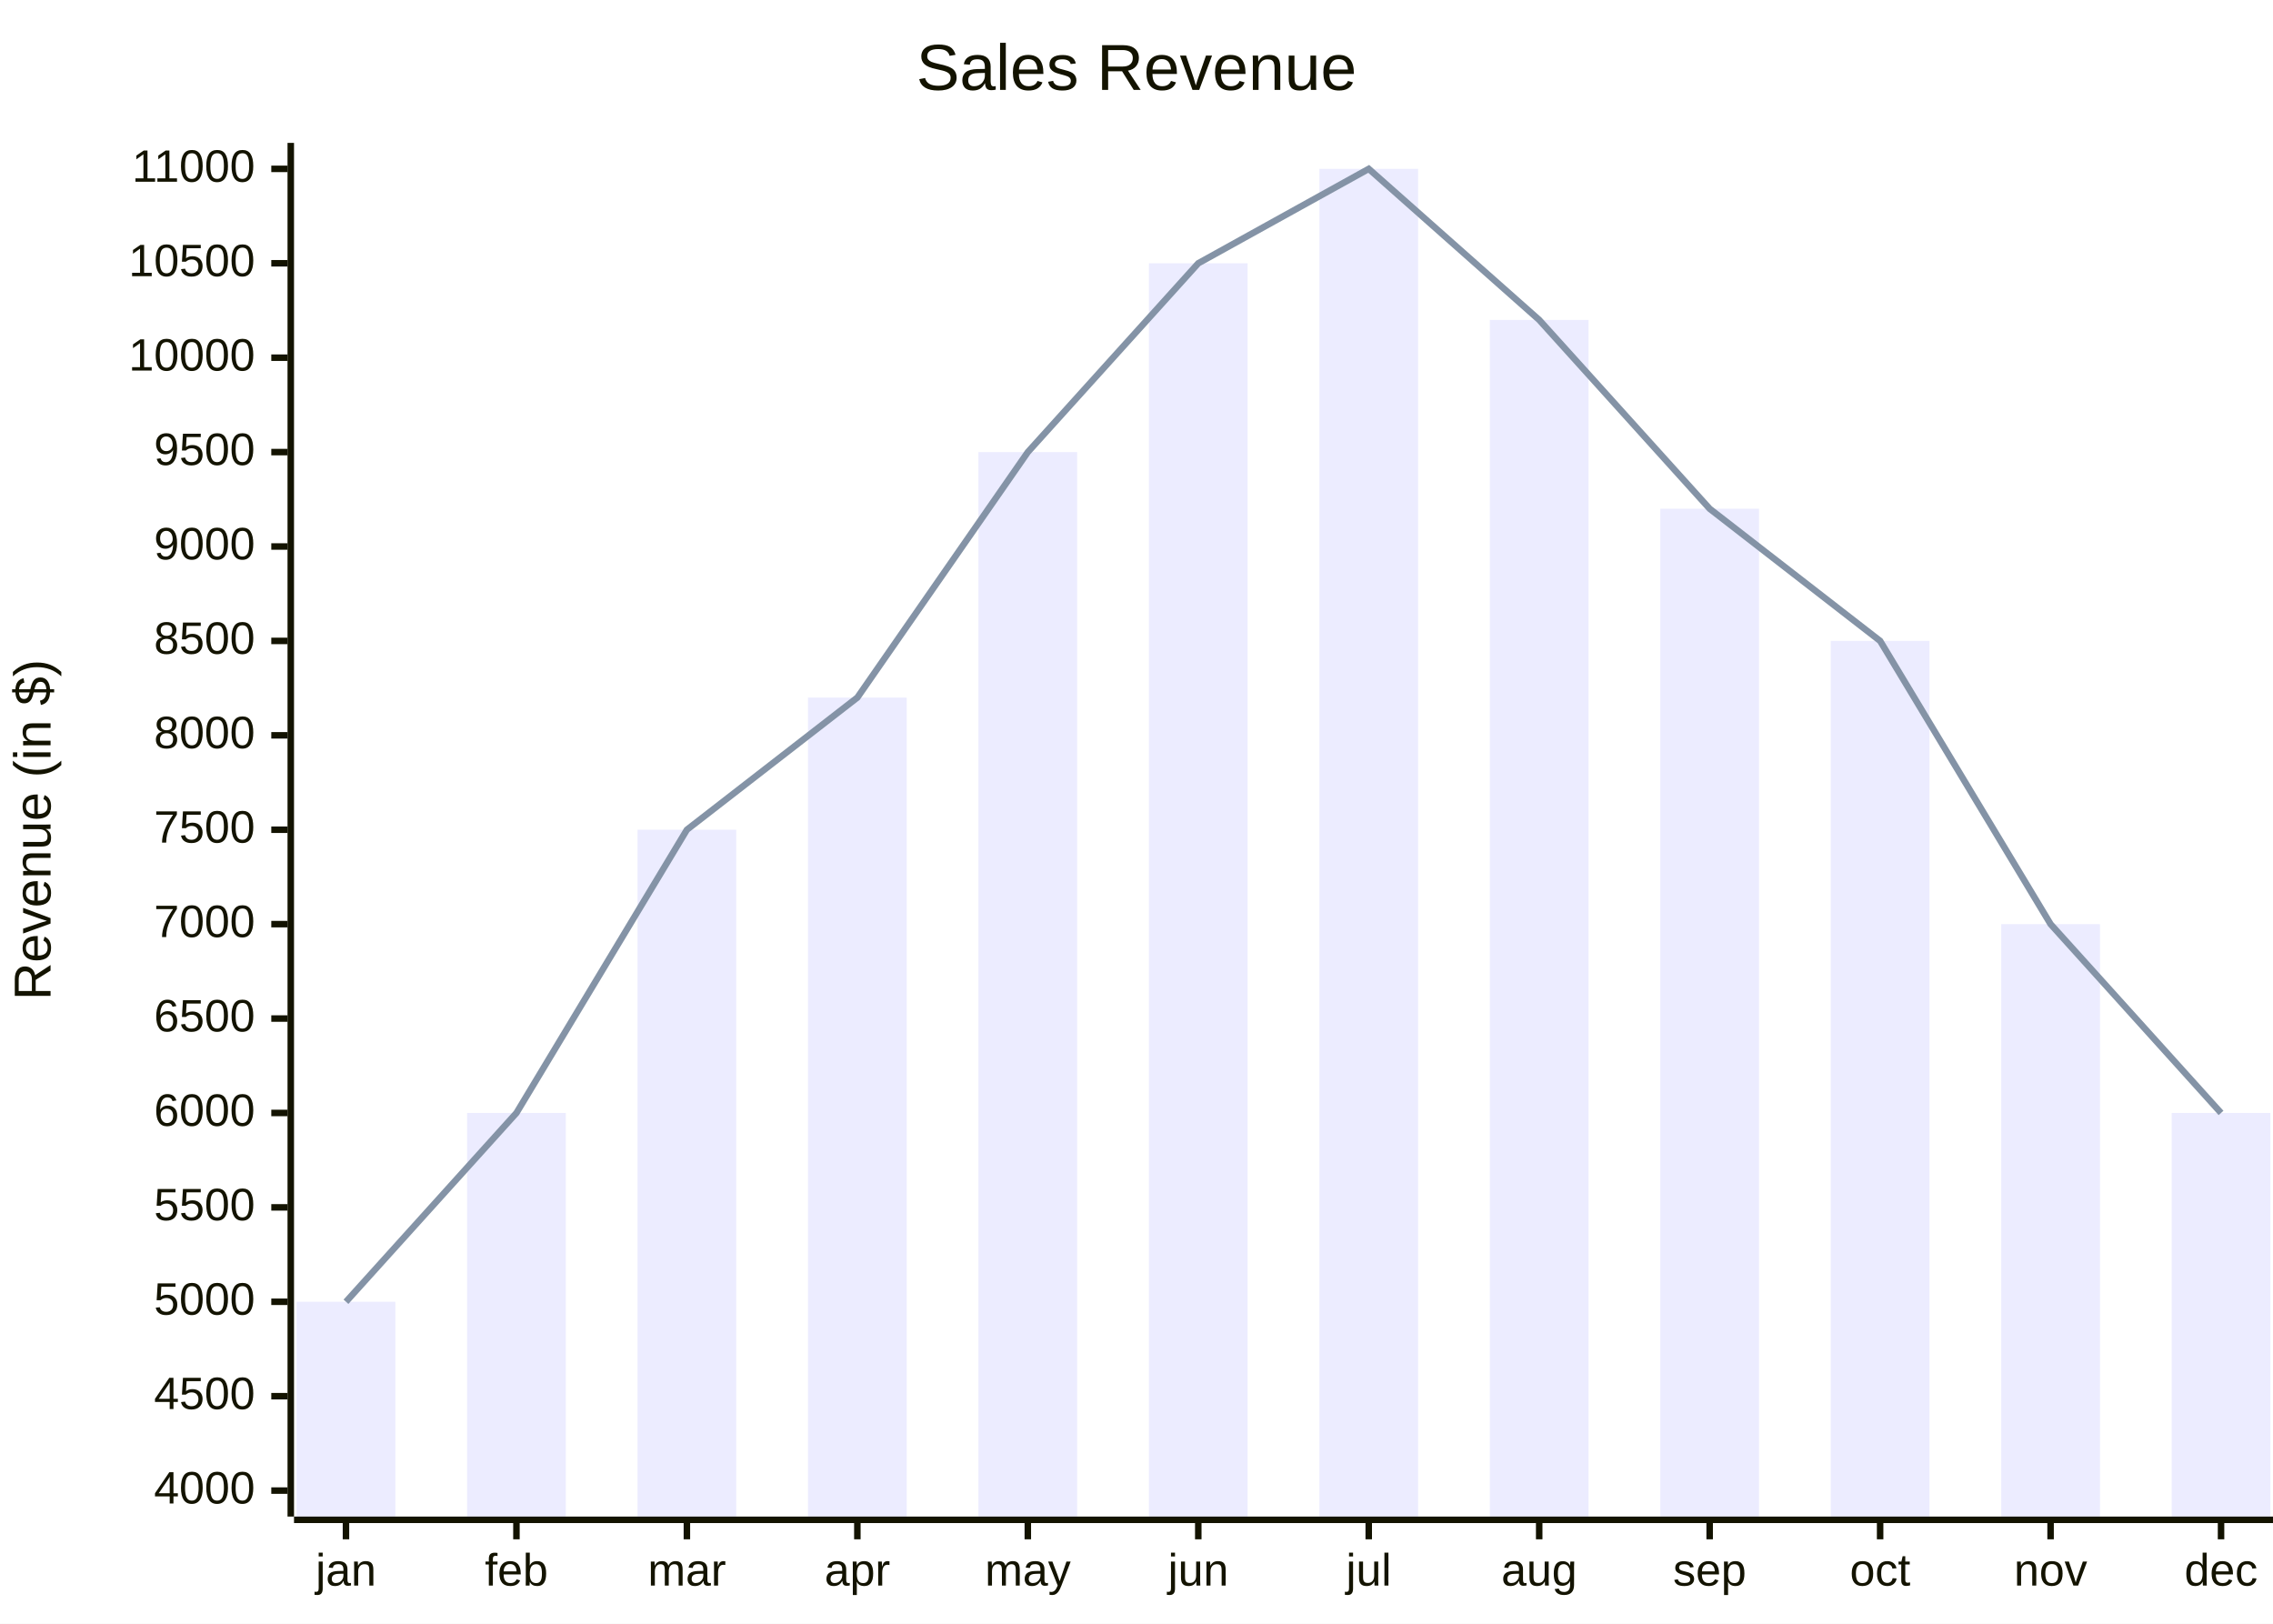
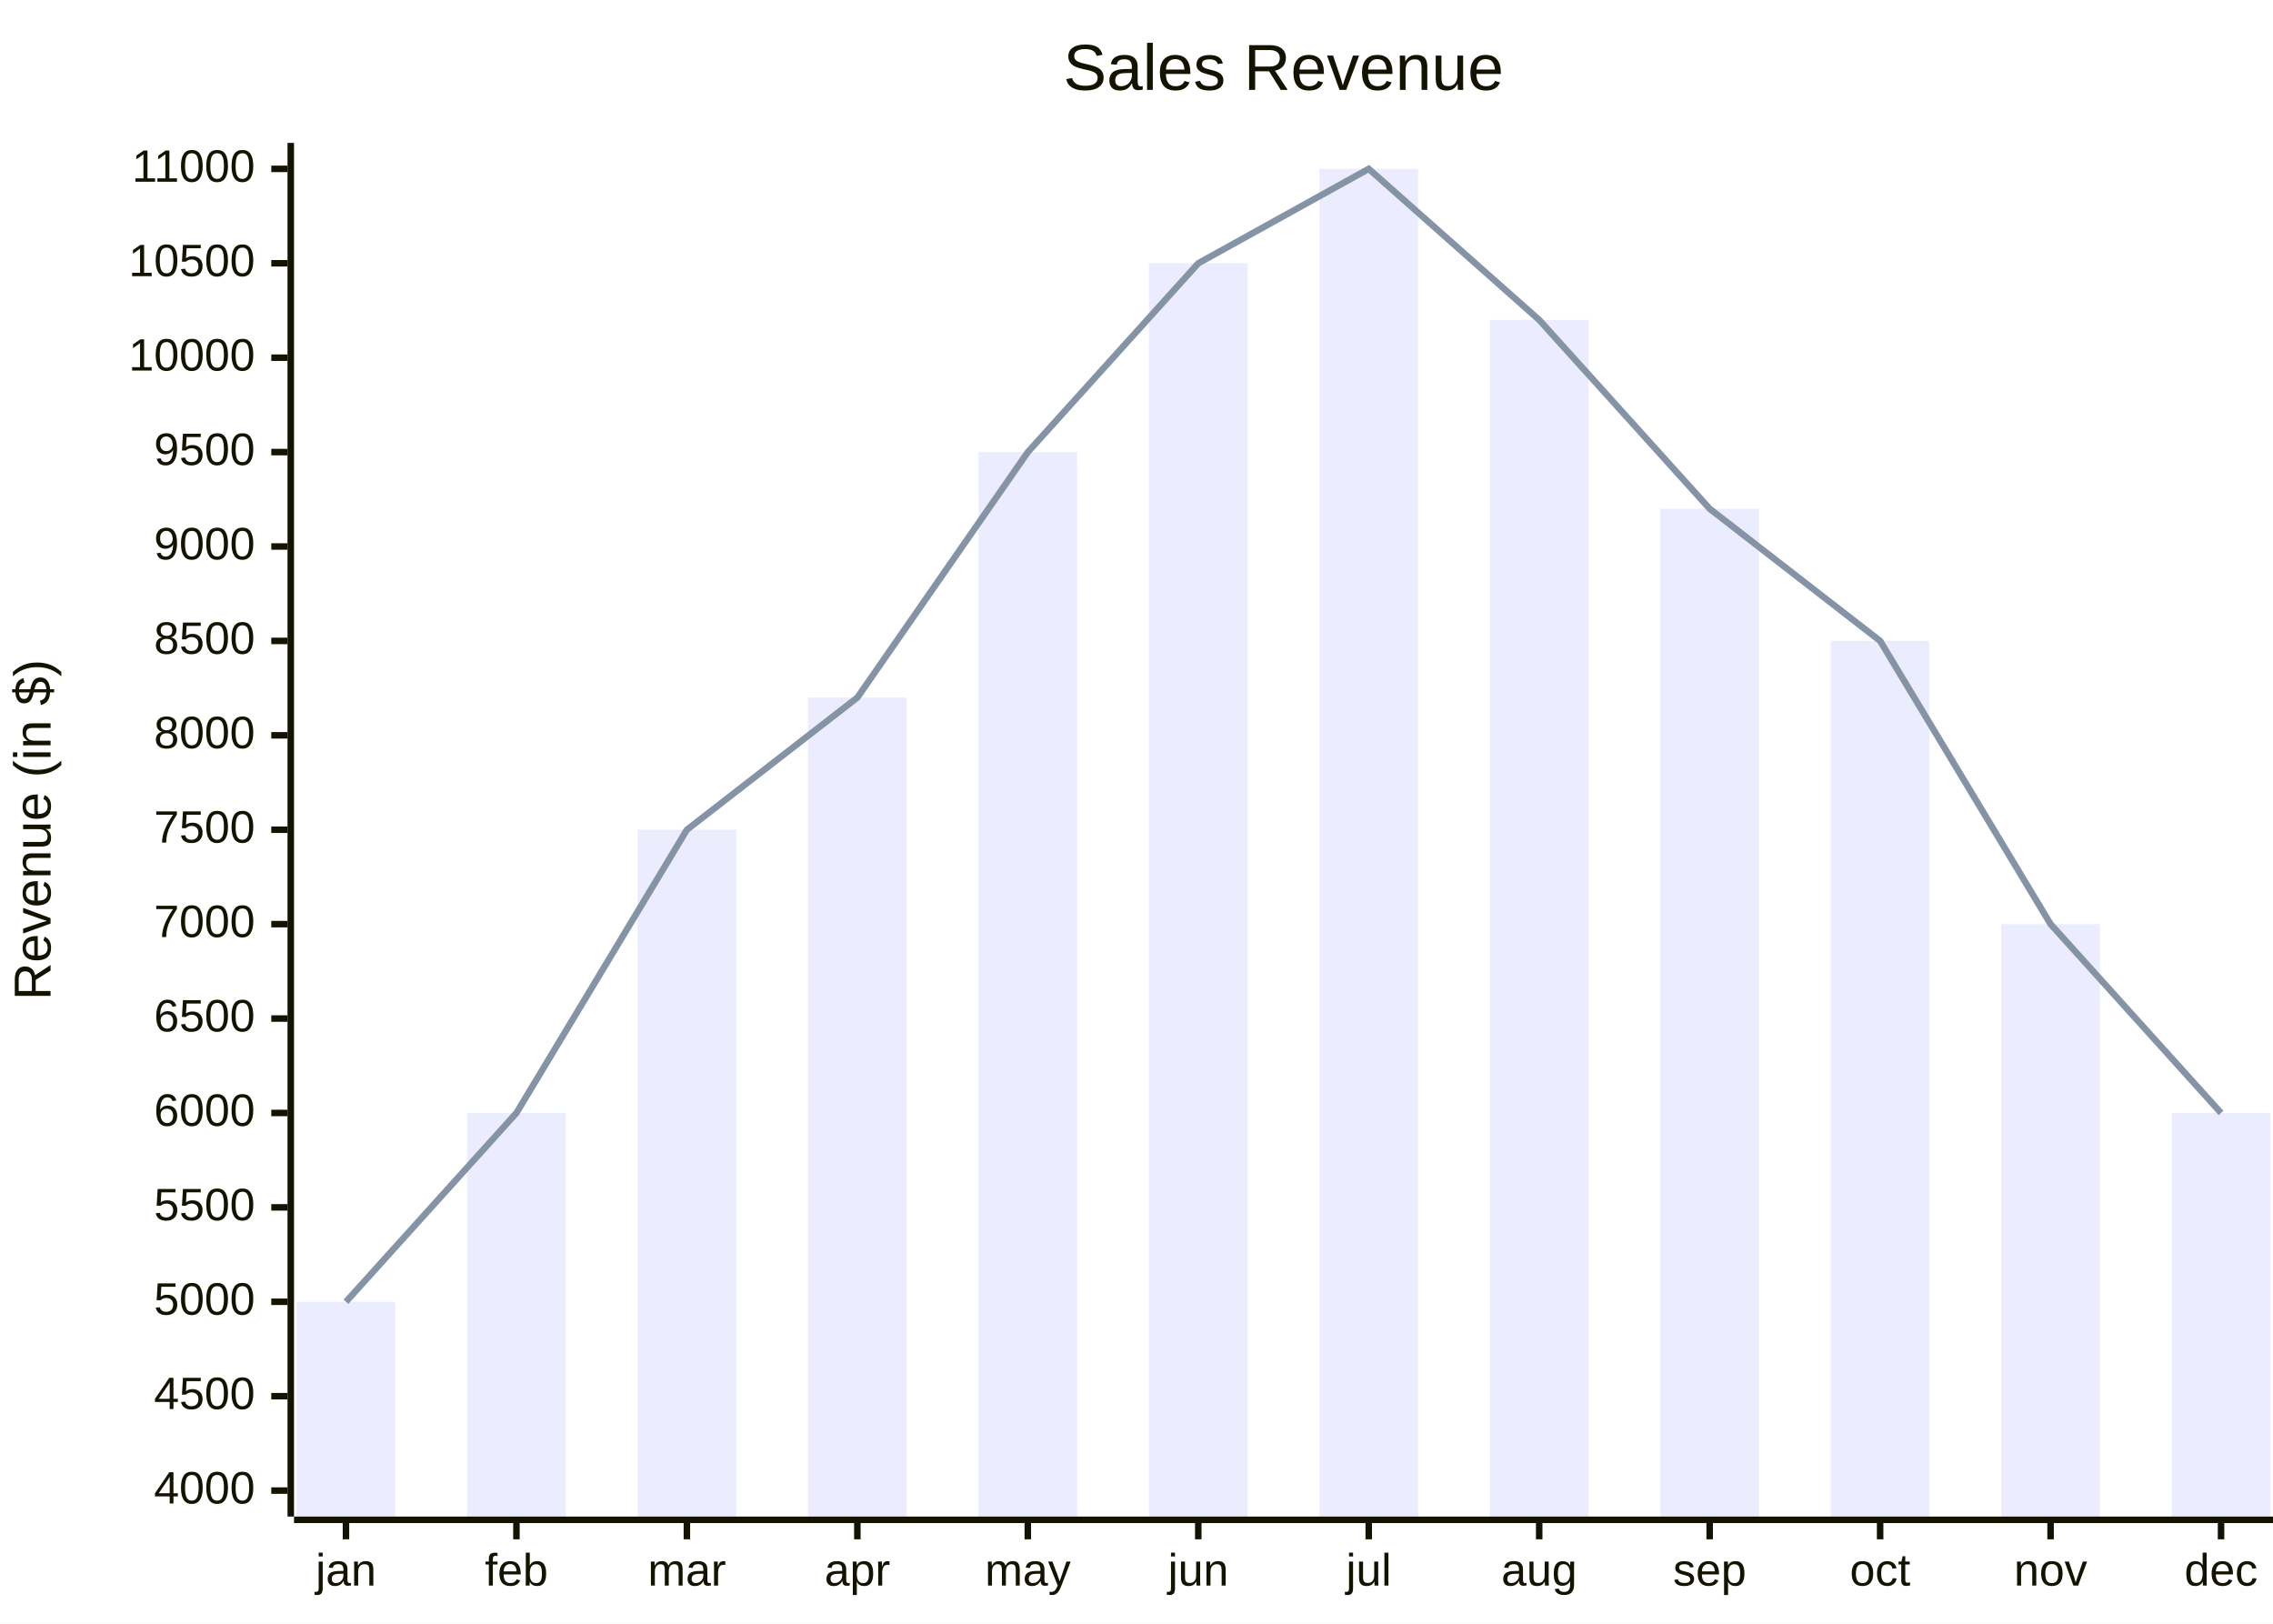
<svg xmlns="http://www.w3.org/2000/svg" id="my-svg" width="100%" style="max-width: 700px; background-color: transparent;" viewBox="0 0 700 500" role="graphics-document document" aria-roledescription="xychart">
  <style>#my-svg{font-family:"trebuchet ms",verdana,arial,sans-serif;font-size:16px;fill:#333;}@keyframes edge-animation-frame{from{stroke-dashoffset:0;}}@keyframes dash{to{stroke-dashoffset:0;}}#my-svg .edge-animation-slow{stroke-dasharray:9,5!important;stroke-dashoffset:900;animation:dash 50s linear infinite;stroke-linecap:round;}#my-svg .edge-animation-fast{stroke-dasharray:9,5!important;stroke-dashoffset:900;animation:dash 20s linear infinite;stroke-linecap:round;}#my-svg .error-icon{fill:#552222;}#my-svg .error-text{fill:#552222;stroke:#552222;}#my-svg .edge-thickness-normal{stroke-width:1px;}#my-svg .edge-thickness-thick{stroke-width:3.5px;}#my-svg .edge-pattern-solid{stroke-dasharray:0;}#my-svg .edge-thickness-invisible{stroke-width:0;fill:none;}#my-svg .edge-pattern-dashed{stroke-dasharray:3;}#my-svg .edge-pattern-dotted{stroke-dasharray:2;}#my-svg .marker{fill:#333333;stroke:#333333;}#my-svg .marker.cross{stroke:#333333;}#my-svg svg{font-family:"trebuchet ms",verdana,arial,sans-serif;font-size:16px;}#my-svg p{margin:0;}#my-svg .node .neo-node{stroke:#9370DB;}#my-svg [data-look="neo"].node rect,#my-svg [data-look="neo"].cluster rect,#my-svg [data-look="neo"].node polygon{stroke:#9370DB;filter:drop-shadow(1px 2px 2px rgba(185, 185, 185, 1));}#my-svg [data-look="neo"].swimlane.cluster rect{filter:none;}#my-svg [data-look="neo"].node path{stroke:#9370DB;stroke-width:1px;}#my-svg [data-look="neo"].node .outer-path{filter:drop-shadow(1px 2px 2px rgba(185, 185, 185, 1));}#my-svg [data-look="neo"].node .neo-line path{stroke:#9370DB;filter:none;}#my-svg [data-look="neo"].node circle{stroke:#9370DB;filter:drop-shadow(1px 2px 2px rgba(185, 185, 185, 1));}#my-svg [data-look="neo"].node circle .state-start{fill:#000000;}#my-svg [data-look="neo"].icon-shape .icon{fill:#9370DB;filter:drop-shadow(1px 2px 2px rgba(185, 185, 185, 1));}#my-svg [data-look="neo"].icon-shape .icon-neo path{stroke:#9370DB;filter:drop-shadow(1px 2px 2px rgba(185, 185, 185, 1));}#my-svg :root{--mermaid-font-family:"trebuchet ms",verdana,arial,sans-serif;}</style>
  <g />
  <g class="main">
    <rect width="700" height="500" class="background" fill="white" />
    <g class="chart-title">
-       <text x="0" y="0" fill="#131300" font-size="20" dominant-baseline="middle" text-anchor="middle" transform="translate(350, 22) rotate(0)">Sales Revenue</text>
+       <text x="0" y="0" fill="#131300" font-size="20" dominant-baseline="middle" text-anchor="middle" transform="translate(395.2734, 22) rotate(0)">Sales Revenue</text>
    </g>
    <g class="plot">
      <g class="bar-plot-0">
        <rect x="91.347" y="400.857" width="30.4" height="66.143" fill="#ECECFF" stroke="#ECECFF" stroke-width="0" />
        <rect x="143.843" y="342.714" width="30.4" height="124.286" fill="#ECECFF" stroke="#ECECFF" stroke-width="0" />
        <rect x="196.338" y="255.5" width="30.4" height="211.5" fill="#ECECFF" stroke="#ECECFF" stroke-width="0" />
        <rect x="248.834" y="214.8" width="30.4" height="252.2" fill="#ECECFF" stroke="#ECECFF" stroke-width="0" />
        <rect x="301.33" y="139.214" width="30.4" height="327.786" fill="#ECECFF" stroke="#ECECFF" stroke-width="0" />
        <rect x="353.826" y="81.071" width="30.4" height="385.929" fill="#ECECFF" stroke="#ECECFF" stroke-width="0" />
        <rect x="406.321" y="52" width="30.4" height="415" fill="#ECECFF" stroke="#ECECFF" stroke-width="0" />
        <rect x="458.817" y="98.514" width="30.4" height="368.486" fill="#ECECFF" stroke="#ECECFF" stroke-width="0" />
        <rect x="511.313" y="156.657" width="30.4" height="310.343" fill="#ECECFF" stroke="#ECECFF" stroke-width="0" />
        <rect x="563.809" y="197.357" width="30.4" height="269.643" fill="#ECECFF" stroke="#ECECFF" stroke-width="0" />
        <rect x="616.304" y="284.571" width="30.4" height="182.429" fill="#ECECFF" stroke="#ECECFF" stroke-width="0" />
        <rect x="668.8" y="342.714" width="30.4" height="124.286" fill="#ECECFF" stroke="#ECECFF" stroke-width="0" />
      </g>
      <g class="line-plot-1">
        <path d="M106.547,400.857L159.043,342.714L211.538,255.5L264.034,214.8L316.53,139.214L369.026,81.071L421.521,52L474.017,98.514L526.513,156.657L579.009,197.357L631.504,284.571L684,342.714" fill="none" stroke="#8493A6" stroke-width="2" />
      </g>
    </g>
    <g class="bottom-axis">
      <g class="axis-line">
        <path d="M 90.547,468 L 700,468" fill="none" stroke="#131300" stroke-width="2" />
      </g>
      <g class="label">
        <text x="0" y="0" fill="#131300" font-size="14" dominant-baseline="text-before-edge" text-anchor="middle" transform="translate(106.5469, 479) rotate(0)">jan</text>
        <text x="0" y="0" fill="#131300" font-size="14" dominant-baseline="text-before-edge" text-anchor="middle" transform="translate(159.0426, 479) rotate(0)">feb</text>
        <text x="0" y="0" fill="#131300" font-size="14" dominant-baseline="text-before-edge" text-anchor="middle" transform="translate(211.5384, 479) rotate(0)">mar</text>
        <text x="0" y="0" fill="#131300" font-size="14" dominant-baseline="text-before-edge" text-anchor="middle" transform="translate(264.0341, 479) rotate(0)">apr</text>
        <text x="0" y="0" fill="#131300" font-size="14" dominant-baseline="text-before-edge" text-anchor="middle" transform="translate(316.5298, 479) rotate(0)">may</text>
        <text x="0" y="0" fill="#131300" font-size="14" dominant-baseline="text-before-edge" text-anchor="middle" transform="translate(369.0256, 479) rotate(0)">jun</text>
        <text x="0" y="0" fill="#131300" font-size="14" dominant-baseline="text-before-edge" text-anchor="middle" transform="translate(421.5213, 479) rotate(0)">jul</text>
        <text x="0" y="0" fill="#131300" font-size="14" dominant-baseline="text-before-edge" text-anchor="middle" transform="translate(474.017, 479) rotate(0)">aug</text>
        <text x="0" y="0" fill="#131300" font-size="14" dominant-baseline="text-before-edge" text-anchor="middle" transform="translate(526.5128, 479) rotate(0)">sep</text>
        <text x="0" y="0" fill="#131300" font-size="14" dominant-baseline="text-before-edge" text-anchor="middle" transform="translate(579.0085, 479) rotate(0)">oct</text>
        <text x="0" y="0" fill="#131300" font-size="14" dominant-baseline="text-before-edge" text-anchor="middle" transform="translate(631.5043, 479) rotate(0)">nov</text>
        <text x="0" y="0" fill="#131300" font-size="14" dominant-baseline="text-before-edge" text-anchor="middle" transform="translate(684, 479) rotate(0)">dec</text>
      </g>
      <g class="ticks">
        <path d="M 106.547,469 L 106.547,474" fill="none" stroke="#131300" stroke-width="2" />
        <path d="M 159.043,469 L 159.043,474" fill="none" stroke="#131300" stroke-width="2" />
        <path d="M 211.538,469 L 211.538,474" fill="none" stroke="#131300" stroke-width="2" />
        <path d="M 264.034,469 L 264.034,474" fill="none" stroke="#131300" stroke-width="2" />
        <path d="M 316.53,469 L 316.53,474" fill="none" stroke="#131300" stroke-width="2" />
        <path d="M 369.026,469 L 369.026,474" fill="none" stroke="#131300" stroke-width="2" />
        <path d="M 421.521,469 L 421.521,474" fill="none" stroke="#131300" stroke-width="2" />
        <path d="M 474.017,469 L 474.017,474" fill="none" stroke="#131300" stroke-width="2" />
        <path d="M 526.513,469 L 526.513,474" fill="none" stroke="#131300" stroke-width="2" />
        <path d="M 579.009,469 L 579.009,474" fill="none" stroke="#131300" stroke-width="2" />
        <path d="M 631.504,469 L 631.504,474" fill="none" stroke="#131300" stroke-width="2" />
        <path d="M 684,469 L 684,474" fill="none" stroke="#131300" stroke-width="2" />
      </g>
    </g>
    <g class="left-axis">
      <g class="axisl-line">
        <path d="M 89.547,44 L 89.547,467" fill="none" stroke="#131300" stroke-width="2" />
      </g>
      <g class="label">
        <text x="0" y="0" fill="#131300" font-size="14" dominant-baseline="middle" text-anchor="end" transform="translate(78.54688, 52) rotate(0)">11000</text>
        <text x="0" y="0" fill="#131300" font-size="14" dominant-baseline="middle" text-anchor="end" transform="translate(78.54688, 81.07143) rotate(0)">10500</text>
        <text x="0" y="0" fill="#131300" font-size="14" dominant-baseline="middle" text-anchor="end" transform="translate(78.54688, 110.1429) rotate(0)">10000</text>
        <text x="0" y="0" fill="#131300" font-size="14" dominant-baseline="middle" text-anchor="end" transform="translate(78.54688, 139.2143) rotate(0)">9500</text>
        <text x="0" y="0" fill="#131300" font-size="14" dominant-baseline="middle" text-anchor="end" transform="translate(78.54688, 168.2857) rotate(0)">9000</text>
        <text x="0" y="0" fill="#131300" font-size="14" dominant-baseline="middle" text-anchor="end" transform="translate(78.54688, 197.3571) rotate(0)">8500</text>
        <text x="0" y="0" fill="#131300" font-size="14" dominant-baseline="middle" text-anchor="end" transform="translate(78.54688, 226.4286) rotate(0)">8000</text>
        <text x="0" y="0" fill="#131300" font-size="14" dominant-baseline="middle" text-anchor="end" transform="translate(78.54688, 255.5) rotate(0)">7500</text>
        <text x="0" y="0" fill="#131300" font-size="14" dominant-baseline="middle" text-anchor="end" transform="translate(78.54688, 284.5714) rotate(0)">7000</text>
        <text x="0" y="0" fill="#131300" font-size="14" dominant-baseline="middle" text-anchor="end" transform="translate(78.54688, 313.6429) rotate(0)">6500</text>
        <text x="0" y="0" fill="#131300" font-size="14" dominant-baseline="middle" text-anchor="end" transform="translate(78.54688, 342.7143) rotate(0)">6000</text>
        <text x="0" y="0" fill="#131300" font-size="14" dominant-baseline="middle" text-anchor="end" transform="translate(78.54688, 371.7857) rotate(0)">5500</text>
        <text x="0" y="0" fill="#131300" font-size="14" dominant-baseline="middle" text-anchor="end" transform="translate(78.54688, 400.8571) rotate(0)">5000</text>
        <text x="0" y="0" fill="#131300" font-size="14" dominant-baseline="middle" text-anchor="end" transform="translate(78.54688, 429.9286) rotate(0)">4500</text>
        <text x="0" y="0" fill="#131300" font-size="14" dominant-baseline="middle" text-anchor="end" transform="translate(78.54688, 459) rotate(0)">4000</text>
      </g>
      <g class="ticks">
        <path d="M 88.547,52 L 83.547,52" fill="none" stroke="#131300" stroke-width="2" />
        <path d="M 88.547,81.071 L 83.547,81.071" fill="none" stroke="#131300" stroke-width="2" />
        <path d="M 88.547,110.143 L 83.547,110.143" fill="none" stroke="#131300" stroke-width="2" />
        <path d="M 88.547,139.214 L 83.547,139.214" fill="none" stroke="#131300" stroke-width="2" />
        <path d="M 88.547,168.286 L 83.547,168.286" fill="none" stroke="#131300" stroke-width="2" />
        <path d="M 88.547,197.357 L 83.547,197.357" fill="none" stroke="#131300" stroke-width="2" />
        <path d="M 88.547,226.429 L 83.547,226.429" fill="none" stroke="#131300" stroke-width="2" />
        <path d="M 88.547,255.5 L 83.547,255.5" fill="none" stroke="#131300" stroke-width="2" />
        <path d="M 88.547,284.571 L 83.547,284.571" fill="none" stroke="#131300" stroke-width="2" />
        <path d="M 88.547,313.643 L 83.547,313.643" fill="none" stroke="#131300" stroke-width="2" />
        <path d="M 88.547,342.714 L 83.547,342.714" fill="none" stroke="#131300" stroke-width="2" />
        <path d="M 88.547,371.786 L 83.547,371.786" fill="none" stroke="#131300" stroke-width="2" />
        <path d="M 88.547,400.857 L 83.547,400.857" fill="none" stroke="#131300" stroke-width="2" />
        <path d="M 88.547,429.929 L 83.547,429.929" fill="none" stroke="#131300" stroke-width="2" />
        <path d="M 88.547,459 L 83.547,459" fill="none" stroke="#131300" stroke-width="2" />
      </g>
      <g class="title">
        <text x="0" y="0" fill="#131300" font-size="16" dominant-baseline="text-before-edge" text-anchor="middle" transform="translate(5, 255.5) rotate(270)">Revenue (in $)</text>
      </g>
    </g>
  </g>
  <g class="mermaid-tmp-group" />
</svg>
